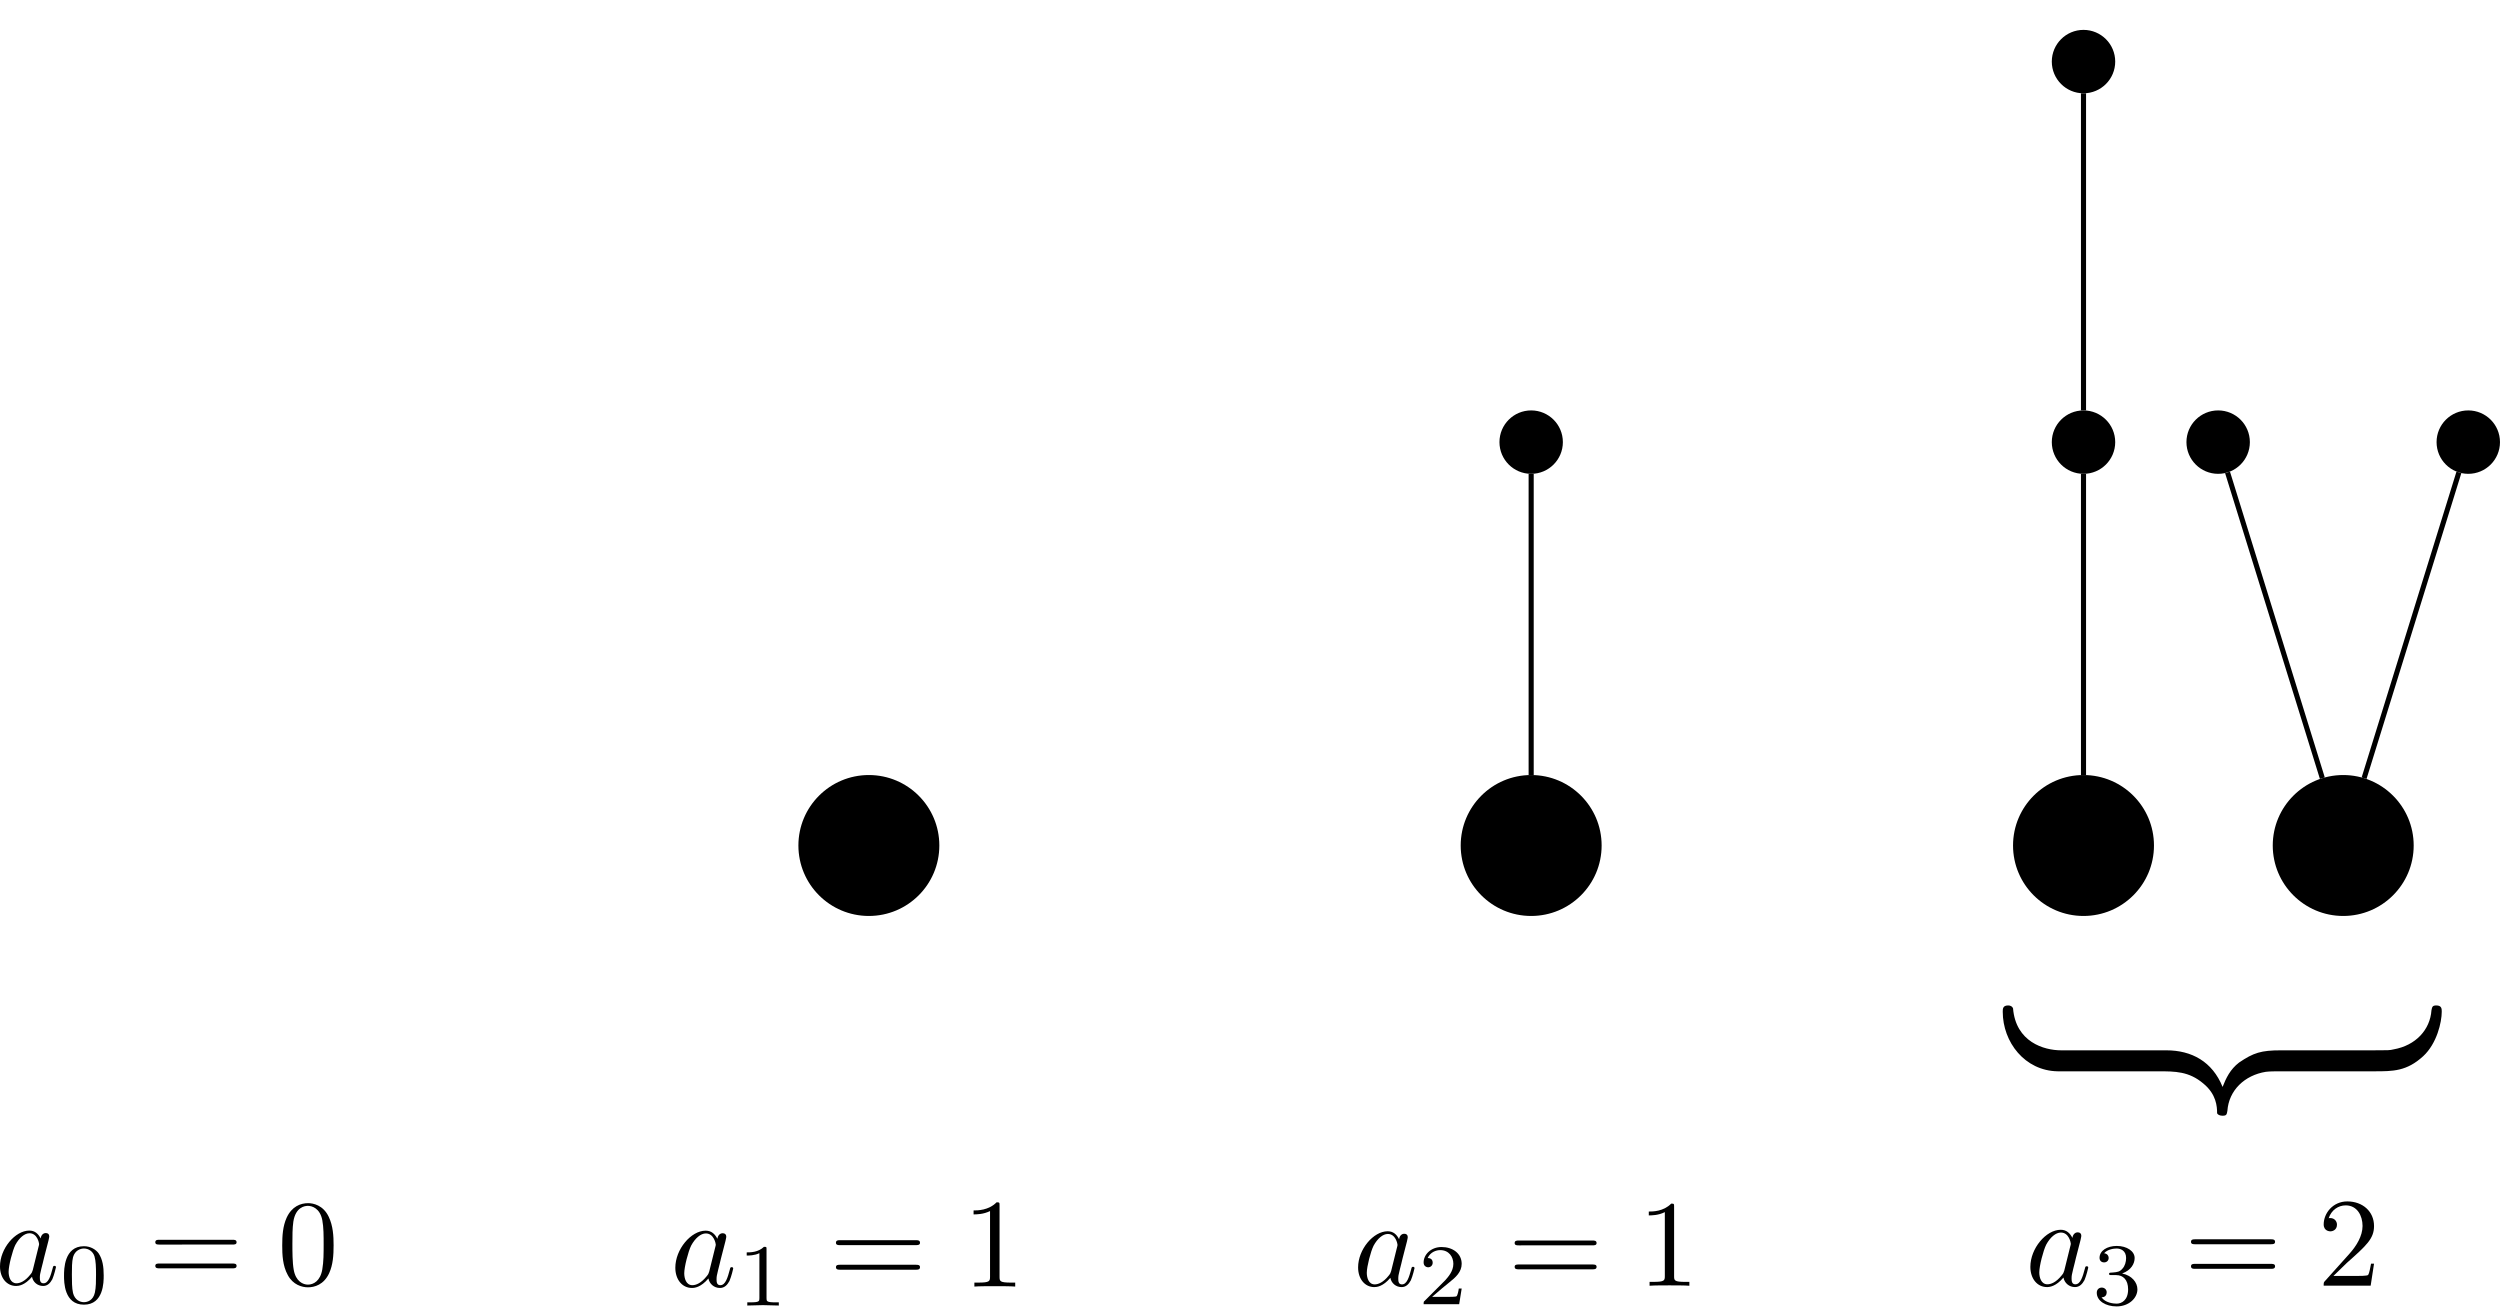
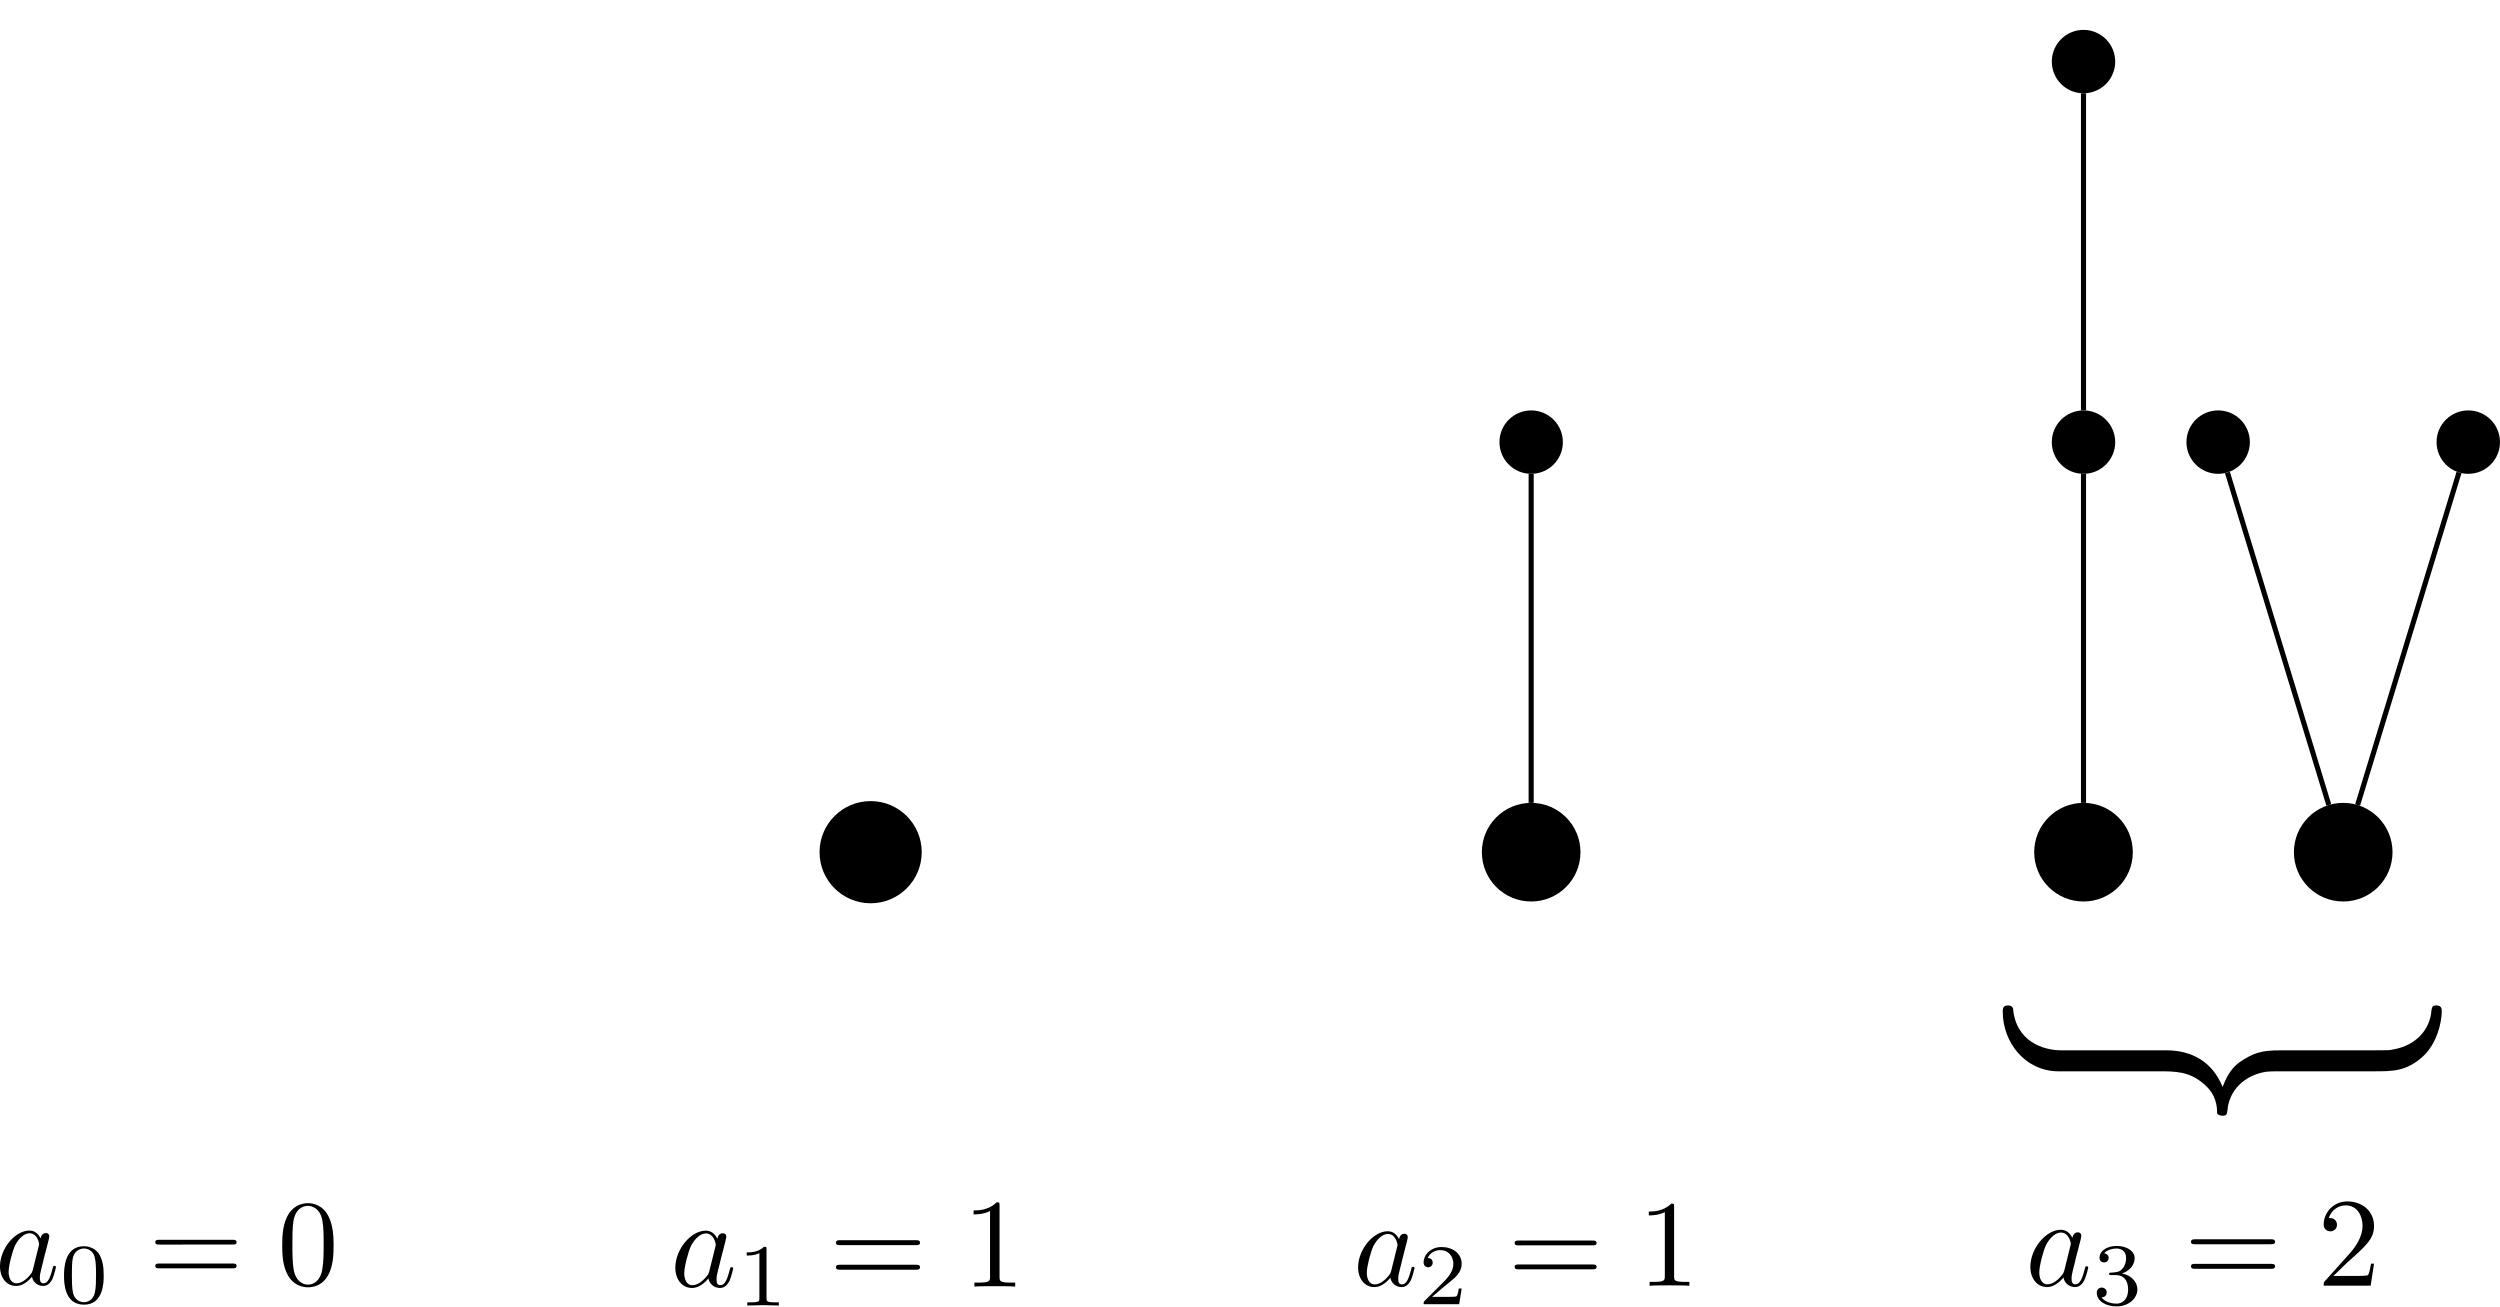
<svg xmlns="http://www.w3.org/2000/svg" xmlns:xlink="http://www.w3.org/1999/xlink" width="129.779mm" height="67.818mm" viewBox="0 0 129.779 67.818" version="1.1" id="svg5">
  <defs id="defs2">
    <marker style="overflow:visible" id="Arrow2Lend" refX="0" refY="0" orient="auto">
      <path transform="matrix(-1.1,0,0,-1.1,-1.1,0)" d="M 8.719,4.034 -2.207,0.016 8.719,-4.002 c -1.745,2.372 -1.735,5.617 -6e-7,8.035 z" style="fill:context-stroke;fill-rule:evenodd;stroke-width:0.625;stroke-linejoin:round" id="path9323" />
    </marker>
    <marker style="overflow:visible" id="Arrow1Lend" refX="0" refY="0" orient="auto">
      <path transform="matrix(-0.8,0,0,-0.8,-10,0)" style="fill:context-stroke;fill-rule:evenodd;stroke:context-stroke;stroke-width:1pt" d="M 0,0 5,-5 -12.5,0 5,5 Z" id="path9305" />
    </marker>
    <g id="g5149">
      <symbol overflow="visible" id="symbol6540">
        <path style="stroke:none" d="" id="path1907" />
      </symbol>
      <symbol overflow="visible" id="symbol3544">
        <path style="stroke:none" d="m 4.578,-3.188 c 0,-0.797 -0.047,-1.594 -0.391,-2.328 -0.453,-0.969 -1.281,-1.125 -1.688,-1.125 -0.609,0 -1.328,0.266 -1.75,1.188 -0.312,0.688 -0.359,1.469 -0.359,2.266 0,0.75 0.031,1.641 0.453,2.406 0.422,0.797 1.156,1 1.641,1 0.531,0 1.297,-0.203 1.734,-1.156 0.312,-0.688 0.359,-1.469 0.359,-2.25 z M 2.484,0 C 2.094,0 1.5,-0.25 1.328,-1.203 1.219,-1.797 1.219,-2.719 1.219,-3.312 c 0,-0.641 0,-1.297 0.078,-1.828 0.188,-1.188 0.938,-1.281 1.188,-1.281 0.328,0 0.984,0.188 1.172,1.172 0.109,0.562 0.109,1.312 0.109,1.938 0,0.75 0,1.422 -0.109,2.062 C 3.5,-0.297 2.938,0 2.484,0 Z m 0,0" id="path9200" />
      </symbol>
    </g>
    <g id="g9741">
      <symbol overflow="visible" id="symbol8519">
        <path style="stroke:none" d="" id="path7427" />
      </symbol>
      <symbol overflow="visible" id="symbol727">
        <path style="stroke:none" d="m 2.938,-6.375 c 0,-0.25 0,-0.266 -0.234,-0.266 C 2.078,-6 1.203,-6 0.891,-6 v 0.312 c 0.203,0 0.781,0 1.297,-0.266 v 5.172 c 0,0.359 -0.031,0.469 -0.922,0.469 h -0.312 V 0 c 0.344,-0.031 1.203,-0.031 1.609,-0.031 0.391,0 1.266,0 1.609,0.031 v -0.312 h -0.312 c -0.906,0 -0.922,-0.109 -0.922,-0.469 z m 0,0" id="path8735" />
      </symbol>
    </g>
    <g id="g3063">
      <symbol overflow="visible" id="symbol8341">
        <path style="stroke:none" d="" id="path5880" />
      </symbol>
      <symbol overflow="visible" id="symbol9887">
        <path style="stroke:none" d="m 1.266,-0.766 1.062,-1.031 c 1.547,-1.375 2.141,-1.906 2.141,-2.906 0,-1.141 -0.891,-1.938 -2.109,-1.938 -1.125,0 -1.859,0.922 -1.859,1.812 0,0.547 0.5,0.547 0.531,0.547 0.172,0 0.516,-0.109 0.516,-0.531 0,-0.25 -0.188,-0.516 -0.531,-0.516 -0.078,0 -0.094,0 -0.125,0.016 0.219,-0.656 0.766,-1.016 1.344,-1.016 0.906,0 1.328,0.812 1.328,1.625 C 3.562,-3.906 3.078,-3.125 2.516,-2.5 l -1.906,2.125 C 0.5,-0.266 0.5,-0.234 0.5,0 H 4.203 L 4.469,-1.734 H 4.234 C 4.172,-1.438 4.109,-1 4,-0.844 3.938,-0.766 3.281,-0.766 3.062,-0.766 Z m 0,0" id="path2160" />
      </symbol>
    </g>
    <g id="g4258">
      <symbol overflow="visible" id="symbol3120">
        <path style="stroke:none" d="" id="path5027" />
      </symbol>
      <symbol overflow="visible" id="symbol4542">
        <path style="stroke:none" d="m 2.891,-3.516 c 0.812,-0.266 1.391,-0.953 1.391,-1.75 0,-0.812 -0.875,-1.375 -1.828,-1.375 -1,0 -1.766,0.594 -1.766,1.359 0,0.328 0.219,0.516 0.516,0.516 0.297,0 0.5,-0.219 0.5,-0.516 0,-0.484 -0.469,-0.484 -0.609,-0.484 0.297,-0.5 0.953,-0.625 1.312,-0.625 0.422,0 0.969,0.219 0.969,1.109 0,0.125 -0.031,0.703 -0.281,1.141 C 2.797,-3.656 2.453,-3.625 2.203,-3.625 2.125,-3.609 1.891,-3.594 1.812,-3.594 c -0.078,0.016 -0.141,0.031 -0.141,0.125 0,0.109 0.062,0.109 0.234,0.109 h 0.438 c 0.812,0 1.188,0.672 1.188,1.656 0,1.359 -0.688,1.641 -1.125,1.641 -0.438,0 -1.188,-0.172 -1.531,-0.75 0.344,0.047 0.656,-0.172 0.656,-0.547 0,-0.359 -0.266,-0.562 -0.547,-0.562 -0.25,0 -0.562,0.141 -0.562,0.578 0,0.906 0.922,1.562 2.016,1.562 1.219,0 2.125,-0.906 2.125,-1.922 0,-0.812 -0.641,-1.594 -1.672,-1.812 z m 0,0" id="path2721" />
      </symbol>
    </g>
    <g id="g2813">
      <symbol overflow="visible" id="symbol3616">
        <path style="stroke:none" d="" id="path3284" />
      </symbol>
      <symbol overflow="visible" id="symbol6794">
        <path style="stroke:none" d="m 2.156,1.172 c 0,0.391 -0.266,1.031 -1.344,1.094 C 0.75,2.281 0.719,2.328 0.719,2.375 0.719,2.5 0.828,2.5 0.922,2.5 1.891,2.5 2.812,2 2.828,1.25 v -2.281 c 0,-0.391 0,-0.703 0.391,-1.031 C 3.562,-2.359 3.953,-2.375 4.172,-2.375 4.219,-2.391 4.25,-2.438 4.25,-2.5 4.25,-2.594 4.203,-2.594 4.094,-2.609 3.438,-2.641 2.953,-3 2.844,-3.484 2.828,-3.594 2.828,-3.625 2.828,-3.984 v -1.969 c 0,-0.422 0,-0.734 -0.484,-1.109 C 1.938,-7.375 1.25,-7.484 0.922,-7.484 c -0.094,0 -0.203,0 -0.203,0.125 0,0.094 0.062,0.094 0.156,0.109 0.625,0.031 1.125,0.359 1.25,0.859 0.031,0.094 0.031,0.109 0.031,0.469 v 2.094 c 0,0.453 0.078,0.625 0.391,0.953 0.219,0.203 0.5,0.297 0.781,0.375 -0.812,0.234 -1.172,0.703 -1.172,1.281 z m 0,0" id="path8523" />
      </symbol>
    </g>
    <g id="g5608">
      <symbol overflow="visible" id="symbol1263">
        <path style="stroke:none" d="" id="path6960" />
      </symbol>
      <symbol overflow="visible" id="symbol9726">
        <path style="stroke:none" d="M 3.719,-3.766 C 3.531,-4.141 3.25,-4.406 2.797,-4.406 c -1.156,0 -2.391,1.469 -2.391,2.922 0,0.938 0.547,1.594 1.312,1.594 0.203,0 0.703,-0.047 1.297,-0.75 0.078,0.422 0.438,0.75 0.906,0.75 0.359,0 0.578,-0.234 0.75,-0.547 0.156,-0.359 0.297,-0.969 0.297,-0.984 0,-0.109 -0.094,-0.109 -0.125,-0.109 -0.094,0 -0.109,0.047 -0.141,0.188 -0.172,0.641 -0.344,1.234 -0.75,1.234 -0.281,0 -0.297,-0.266 -0.297,-0.453 0,-0.219 0.016,-0.312 0.125,-0.75 C 3.891,-1.719 3.906,-1.828 4,-2.203 L 4.359,-3.594 c 0.062,-0.281 0.062,-0.297 0.062,-0.344 0,-0.172 -0.109,-0.266 -0.281,-0.266 -0.25,0 -0.391,0.219 -0.422,0.438 z M 3.078,-1.188 C 3.016,-1 3.016,-0.984 2.875,-0.812 2.438,-0.266 2.031,-0.109 1.75,-0.109 c -0.5,0 -0.641,-0.547 -0.641,-0.938 0,-0.5 0.312,-1.719 0.547,-2.188 0.312,-0.578 0.75,-0.953 1.156,-0.953 0.641,0 0.781,0.812 0.781,0.875 0,0.062 -0.016,0.125 -0.031,0.172 z m 0,0" id="path9116" />
      </symbol>
      <symbol overflow="visible" id="symbol9519">
        <path style="stroke:none" d="" id="path2402" />
      </symbol>
      <symbol overflow="visible" id="symbol5699">
        <path style="stroke:none" d="M 3.594,-2.219 C 3.594,-2.984 3.5,-3.547 3.188,-4.031 2.969,-4.344 2.531,-4.625 1.984,-4.625 c -1.625,0 -1.625,1.906 -1.625,2.406 0,0.5 0,2.359 1.625,2.359 1.609,0 1.609,-1.859 1.609,-2.359 z M 1.984,-0.062 c -0.328,0 -0.75,-0.188 -0.891,-0.75 C 1,-1.219 1,-1.797 1,-2.312 1,-2.828 1,-3.359 1.094,-3.734 1.25,-4.281 1.688,-4.438 1.984,-4.438 c 0.375,0 0.734,0.234 0.859,0.641 0.109,0.375 0.125,0.875 0.125,1.484 0,0.516 0,1.031 -0.094,1.469 -0.141,0.641 -0.609,0.781 -0.891,0.781 z m 0,0" id="path1845" />
      </symbol>
      <symbol overflow="visible" id="symbol1886">
        <path style="stroke:none" d="" id="path232" />
      </symbol>
      <symbol overflow="visible" id="symbol7855">
        <path style="stroke:none" d="m 6.844,-3.266 c 0.156,0 0.344,0 0.344,-0.188 C 7.188,-3.656 7,-3.656 6.859,-3.656 h -5.969 c -0.141,0 -0.328,0 -0.328,0.203 0,0.188 0.188,0.188 0.328,0.188 z m 0.016,1.938 c 0.141,0 0.328,0 0.328,-0.203 0,-0.188 -0.188,-0.188 -0.344,-0.188 H 0.891 c -0.141,0 -0.328,0 -0.328,0.188 0,0.203 0.188,0.203 0.328,0.203 z m 0,0" id="path2842" />
      </symbol>
      <symbol overflow="visible" id="symbol3226">
        <path style="stroke:none" d="m 4.578,-3.188 c 0,-0.797 -0.047,-1.594 -0.391,-2.328 -0.453,-0.969 -1.281,-1.125 -1.688,-1.125 -0.609,0 -1.328,0.266 -1.75,1.188 -0.312,0.688 -0.359,1.469 -0.359,2.266 0,0.75 0.031,1.641 0.453,2.406 0.422,0.797 1.156,1 1.641,1 0.531,0 1.297,-0.203 1.734,-1.156 0.312,-0.688 0.359,-1.469 0.359,-2.25 z M 2.484,0 C 2.094,0 1.5,-0.25 1.328,-1.203 1.219,-1.797 1.219,-2.719 1.219,-3.312 c 0,-0.641 0,-1.297 0.078,-1.828 0.188,-1.188 0.938,-1.281 1.188,-1.281 0.328,0 0.984,0.188 1.172,1.172 0.109,0.562 0.109,1.312 0.109,1.938 0,0.75 0,1.422 -0.109,2.062 C 3.5,-0.297 2.938,0 2.484,0 Z m 0,0" id="path6259" />
      </symbol>
    </g>
    <g id="g8720">
      <symbol overflow="visible" id="symbol8076">
        <path style="stroke:none" d="" id="path1165" />
      </symbol>
      <symbol overflow="visible" id="symbol9576">
        <path style="stroke:none" d="M 3.719,-3.766 C 3.531,-4.141 3.25,-4.406 2.797,-4.406 c -1.156,0 -2.391,1.469 -2.391,2.922 0,0.938 0.547,1.594 1.312,1.594 0.203,0 0.703,-0.047 1.297,-0.75 0.078,0.422 0.438,0.75 0.906,0.75 0.359,0 0.578,-0.234 0.75,-0.547 0.156,-0.359 0.297,-0.969 0.297,-0.984 0,-0.109 -0.094,-0.109 -0.125,-0.109 -0.094,0 -0.109,0.047 -0.141,0.188 -0.172,0.641 -0.344,1.234 -0.75,1.234 -0.281,0 -0.297,-0.266 -0.297,-0.453 0,-0.219 0.016,-0.312 0.125,-0.75 C 3.891,-1.719 3.906,-1.828 4,-2.203 L 4.359,-3.594 c 0.062,-0.281 0.062,-0.297 0.062,-0.344 0,-0.172 -0.109,-0.266 -0.281,-0.266 -0.25,0 -0.391,0.219 -0.422,0.438 z M 3.078,-1.188 C 3.016,-1 3.016,-0.984 2.875,-0.812 2.438,-0.266 2.031,-0.109 1.75,-0.109 c -0.5,0 -0.641,-0.547 -0.641,-0.938 0,-0.5 0.312,-1.719 0.547,-2.188 0.312,-0.578 0.75,-0.953 1.156,-0.953 0.641,0 0.781,0.812 0.781,0.875 0,0.062 -0.016,0.125 -0.031,0.172 z m 0,0" id="path6256" />
      </symbol>
      <symbol overflow="visible" id="symbol8223">
        <path style="stroke:none" d="" id="path4733" />
      </symbol>
      <symbol overflow="visible" id="symbol5611">
        <path style="stroke:none" d="m 2.328,-4.438 c 0,-0.188 0,-0.188 -0.203,-0.188 -0.453,0.438 -1.078,0.438 -1.359,0.438 v 0.25 c 0.156,0 0.625,0 1,-0.188 v 3.547 c 0,0.234 0,0.328 -0.688,0.328 H 0.812 V 0 c 0.125,0 0.984,-0.031 1.234,-0.031 0.219,0 1.094,0.031 1.25,0.031 V -0.25 H 3.031 c -0.703,0 -0.703,-0.094 -0.703,-0.328 z m 0,0" id="path723" />
      </symbol>
      <symbol overflow="visible" id="symbol9170">
        <path style="stroke:none" d="" id="path3837" />
      </symbol>
      <symbol overflow="visible" id="symbol2687">
        <path style="stroke:none" d="m 6.844,-3.266 c 0.156,0 0.344,0 0.344,-0.188 C 7.188,-3.656 7,-3.656 6.859,-3.656 h -5.969 c -0.141,0 -0.328,0 -0.328,0.203 0,0.188 0.188,0.188 0.328,0.188 z m 0.016,1.938 c 0.141,0 0.328,0 0.328,-0.203 0,-0.188 -0.188,-0.188 -0.344,-0.188 H 0.891 c -0.141,0 -0.328,0 -0.328,0.188 0,0.203 0.188,0.203 0.328,0.203 z m 0,0" id="path5071" />
      </symbol>
      <symbol overflow="visible" id="symbol7920">
        <path style="stroke:none" d="m 2.938,-6.375 c 0,-0.25 0,-0.266 -0.234,-0.266 C 2.078,-6 1.203,-6 0.891,-6 v 0.312 c 0.203,0 0.781,0 1.297,-0.266 v 5.172 c 0,0.359 -0.031,0.469 -0.922,0.469 h -0.312 V 0 c 0.344,-0.031 1.203,-0.031 1.609,-0.031 0.391,0 1.266,0 1.609,0.031 v -0.312 h -0.312 c -0.906,0 -0.922,-0.109 -0.922,-0.469 z m 0,0" id="path7552" />
      </symbol>
    </g>
    <g id="g758">
      <symbol overflow="visible" id="symbol1019">
        <path style="stroke:none" d="" id="path6642" />
      </symbol>
      <symbol overflow="visible" id="symbol7649">
        <path style="stroke:none" d="M 3.719,-3.766 C 3.531,-4.141 3.25,-4.406 2.797,-4.406 c -1.156,0 -2.391,1.469 -2.391,2.922 0,0.938 0.547,1.594 1.312,1.594 0.203,0 0.703,-0.047 1.297,-0.75 0.078,0.422 0.438,0.75 0.906,0.75 0.359,0 0.578,-0.234 0.75,-0.547 0.156,-0.359 0.297,-0.969 0.297,-0.984 0,-0.109 -0.094,-0.109 -0.125,-0.109 -0.094,0 -0.109,0.047 -0.141,0.188 -0.172,0.641 -0.344,1.234 -0.75,1.234 -0.281,0 -0.297,-0.266 -0.297,-0.453 0,-0.219 0.016,-0.312 0.125,-0.75 C 3.891,-1.719 3.906,-1.828 4,-2.203 L 4.359,-3.594 c 0.062,-0.281 0.062,-0.297 0.062,-0.344 0,-0.172 -0.109,-0.266 -0.281,-0.266 -0.25,0 -0.391,0.219 -0.422,0.438 z M 3.078,-1.188 C 3.016,-1 3.016,-0.984 2.875,-0.812 2.438,-0.266 2.031,-0.109 1.75,-0.109 c -0.5,0 -0.641,-0.547 -0.641,-0.938 0,-0.5 0.312,-1.719 0.547,-2.188 0.312,-0.578 0.75,-0.953 1.156,-0.953 0.641,0 0.781,0.812 0.781,0.875 0,0.062 -0.016,0.125 -0.031,0.172 z m 0,0" id="path7793" />
      </symbol>
      <symbol overflow="visible" id="symbol5317">
        <path style="stroke:none" d="" id="path1827" />
      </symbol>
      <symbol overflow="visible" id="symbol3547">
        <path style="stroke:none" d="M 3.516,-1.266 H 3.281 c -0.016,0.156 -0.094,0.562 -0.188,0.625 C 3.047,-0.594 2.516,-0.594 2.406,-0.594 H 1.125 c 0.734,-0.641 0.984,-0.844 1.391,-1.172 0.516,-0.406 1,-0.844 1,-1.5 0,-0.844 -0.734,-1.359 -1.625,-1.359 -0.859,0 -1.453,0.609 -1.453,1.25 0,0.344 0.297,0.391 0.375,0.391 0.156,0 0.359,-0.125 0.359,-0.375 0,-0.125 -0.047,-0.375 -0.406,-0.375 C 0.984,-4.219 1.453,-4.375 1.781,-4.375 c 0.703,0 1.062,0.547 1.062,1.109 0,0.609 -0.438,1.078 -0.656,1.328 L 0.516,-0.266 C 0.438,-0.203 0.438,-0.188 0.438,0 h 2.875 z m 0,0" id="path8077" />
      </symbol>
      <symbol overflow="visible" id="symbol5598">
        <path style="stroke:none" d="" id="path1448" />
      </symbol>
      <symbol overflow="visible" id="symbol6781">
        <path style="stroke:none" d="m 6.844,-3.266 c 0.156,0 0.344,0 0.344,-0.188 C 7.188,-3.656 7,-3.656 6.859,-3.656 h -5.969 c -0.141,0 -0.328,0 -0.328,0.203 0,0.188 0.188,0.188 0.328,0.188 z m 0.016,1.938 c 0.141,0 0.328,0 0.328,-0.203 0,-0.188 -0.188,-0.188 -0.344,-0.188 H 0.891 c -0.141,0 -0.328,0 -0.328,0.188 0,0.203 0.188,0.203 0.328,0.203 z m 0,0" id="path7250" />
      </symbol>
      <symbol overflow="visible" id="symbol5372">
        <path style="stroke:none" d="m 2.938,-6.375 c 0,-0.25 0,-0.266 -0.234,-0.266 C 2.078,-6 1.203,-6 0.891,-6 v 0.312 c 0.203,0 0.781,0 1.297,-0.266 v 5.172 c 0,0.359 -0.031,0.469 -0.922,0.469 h -0.312 V 0 c 0.344,-0.031 1.203,-0.031 1.609,-0.031 0.391,0 1.266,0 1.609,0.031 v -0.312 h -0.312 c -0.906,0 -0.922,-0.109 -0.922,-0.469 z m 0,0" id="path7773" />
      </symbol>
    </g>
    <g id="g7514">
      <symbol overflow="visible" id="symbol2903">
        <path style="stroke:none" d="" id="path7130" />
      </symbol>
      <symbol overflow="visible" id="symbol3979">
        <path style="stroke:none" d="M 3.719,-3.766 C 3.531,-4.141 3.25,-4.406 2.797,-4.406 c -1.156,0 -2.391,1.469 -2.391,2.922 0,0.938 0.547,1.594 1.312,1.594 0.203,0 0.703,-0.047 1.297,-0.75 0.078,0.422 0.438,0.75 0.906,0.75 0.359,0 0.578,-0.234 0.75,-0.547 0.156,-0.359 0.297,-0.969 0.297,-0.984 0,-0.109 -0.094,-0.109 -0.125,-0.109 -0.094,0 -0.109,0.047 -0.141,0.188 -0.172,0.641 -0.344,1.234 -0.75,1.234 -0.281,0 -0.297,-0.266 -0.297,-0.453 0,-0.219 0.016,-0.312 0.125,-0.75 C 3.891,-1.719 3.906,-1.828 4,-2.203 L 4.359,-3.594 c 0.062,-0.281 0.062,-0.297 0.062,-0.344 0,-0.172 -0.109,-0.266 -0.281,-0.266 -0.25,0 -0.391,0.219 -0.422,0.438 z M 3.078,-1.188 C 3.016,-1 3.016,-0.984 2.875,-0.812 2.438,-0.266 2.031,-0.109 1.75,-0.109 c -0.5,0 -0.641,-0.547 -0.641,-0.938 0,-0.5 0.312,-1.719 0.547,-2.188 0.312,-0.578 0.75,-0.953 1.156,-0.953 0.641,0 0.781,0.812 0.781,0.875 0,0.062 -0.016,0.125 -0.031,0.172 z m 0,0" id="path3499" />
      </symbol>
      <symbol overflow="visible" id="symbol6314">
        <path style="stroke:none" d="" id="path9375" />
      </symbol>
      <symbol overflow="visible" id="symbol5">
        <path style="stroke:none" d="m 1.906,-2.328 c 0.547,0 0.938,0.375 0.938,1.125 0,0.859 -0.516,1.125 -0.906,1.125 -0.281,0 -0.906,-0.078 -1.188,-0.5 0.328,0 0.406,-0.234 0.406,-0.391 0,-0.219 -0.172,-0.375 -0.391,-0.375 -0.188,0 -0.391,0.125 -0.391,0.406 0,0.656 0.719,1.078 1.562,1.078 0.969,0 1.641,-0.656 1.641,-1.344 0,-0.547 -0.438,-1.094 -1.203,-1.25 0.719,-0.266 0.984,-0.781 0.984,-1.219 0,-0.547 -0.625,-0.953 -1.406,-0.953 -0.766,0 -1.359,0.375 -1.359,0.938 0,0.234 0.156,0.359 0.359,0.359 0.219,0 0.359,-0.156 0.359,-0.344 0,-0.203 -0.141,-0.359 -0.359,-0.375 0.25,-0.297 0.719,-0.375 0.984,-0.375 0.312,0 0.75,0.156 0.75,0.75 0,0.297 -0.094,0.625 -0.281,0.828 -0.219,0.266 -0.422,0.281 -0.766,0.312 -0.172,0.016 -0.188,0.016 -0.219,0.016 -0.016,0 -0.078,0.016 -0.078,0.094 0,0.094 0.062,0.094 0.188,0.094 z m 0,0" id="path9069" />
      </symbol>
      <symbol overflow="visible" id="symbol2374">
        <path style="stroke:none" d="" id="path4149" />
      </symbol>
      <symbol overflow="visible" id="symbol7255">
        <path style="stroke:none" d="m 6.844,-3.266 c 0.156,0 0.344,0 0.344,-0.188 C 7.188,-3.656 7,-3.656 6.859,-3.656 h -5.969 c -0.141,0 -0.328,0 -0.328,0.203 0,0.188 0.188,0.188 0.328,0.188 z m 0.016,1.938 c 0.141,0 0.328,0 0.328,-0.203 0,-0.188 -0.188,-0.188 -0.344,-0.188 H 0.891 c -0.141,0 -0.328,0 -0.328,0.188 0,0.203 0.188,0.203 0.328,0.203 z m 0,0" id="path6177" />
      </symbol>
      <symbol overflow="visible" id="symbol8286">
        <path style="stroke:none" d="m 1.266,-0.766 1.062,-1.031 c 1.547,-1.375 2.141,-1.906 2.141,-2.906 0,-1.141 -0.891,-1.938 -2.109,-1.938 -1.125,0 -1.859,0.922 -1.859,1.812 0,0.547 0.5,0.547 0.531,0.547 0.172,0 0.516,-0.109 0.516,-0.531 0,-0.25 -0.188,-0.516 -0.531,-0.516 -0.078,0 -0.094,0 -0.125,0.016 0.219,-0.656 0.766,-1.016 1.344,-1.016 0.906,0 1.328,0.812 1.328,1.625 C 3.562,-3.906 3.078,-3.125 2.516,-2.5 l -1.906,2.125 C 0.5,-0.266 0.5,-0.234 0.5,0 H 4.203 L 4.469,-1.734 H 4.234 C 4.172,-1.438 4.109,-1 4,-0.844 3.938,-0.766 3.281,-0.766 3.062,-0.766 Z m 0,0" id="path9497" />
      </symbol>
    </g>
    <g id="g8795">
      <symbol overflow="visible" id="symbol3425">
        <path style="stroke:none" d="" id="path63" />
      </symbol>
      <symbol overflow="visible" id="symbol3220">
        <path style="stroke:none" d="m 2.938,-6.375 c 0,-0.25 0,-0.266 -0.234,-0.266 C 2.078,-6 1.203,-6 0.891,-6 v 0.312 c 0.203,0 0.781,0 1.297,-0.266 v 5.172 c 0,0.359 -0.031,0.469 -0.922,0.469 h -0.312 V 0 c 0.344,-0.031 1.203,-0.031 1.609,-0.031 0.391,0 1.266,0 1.609,0.031 v -0.312 h -0.312 c -0.906,0 -0.922,-0.109 -0.922,-0.469 z m 0,0" id="path4982" />
      </symbol>
    </g>
    <g id="g2833">
      <symbol overflow="visible" id="symbol5334">
        <path style="stroke:none" d="" id="path8060" />
      </symbol>
      <symbol overflow="visible" id="symbol5022">
        <path style="stroke:none" d="m 1.266,-0.766 1.062,-1.031 c 1.547,-1.375 2.141,-1.906 2.141,-2.906 0,-1.141 -0.891,-1.938 -2.109,-1.938 -1.125,0 -1.859,0.922 -1.859,1.812 0,0.547 0.5,0.547 0.531,0.547 0.172,0 0.516,-0.109 0.516,-0.531 0,-0.25 -0.188,-0.516 -0.531,-0.516 -0.078,0 -0.094,0 -0.125,0.016 0.219,-0.656 0.766,-1.016 1.344,-1.016 0.906,0 1.328,0.812 1.328,1.625 C 3.562,-3.906 3.078,-3.125 2.516,-2.5 l -1.906,2.125 C 0.5,-0.266 0.5,-0.234 0.5,0 H 4.203 L 4.469,-1.734 H 4.234 C 4.172,-1.438 4.109,-1 4,-0.844 3.938,-0.766 3.281,-0.766 3.062,-0.766 Z m 0,0" id="path3851" />
      </symbol>
    </g>
    <g id="g3378">
      <symbol overflow="visible" id="symbol1124">
        <path style="stroke:none" d="" id="path7742" />
      </symbol>
      <symbol overflow="visible" id="symbol3071">
        <path style="stroke:none" d="m 2.891,-3.516 c 0.812,-0.266 1.391,-0.953 1.391,-1.75 0,-0.812 -0.875,-1.375 -1.828,-1.375 -1,0 -1.766,0.594 -1.766,1.359 0,0.328 0.219,0.516 0.516,0.516 0.297,0 0.5,-0.219 0.5,-0.516 0,-0.484 -0.469,-0.484 -0.609,-0.484 0.297,-0.5 0.953,-0.625 1.312,-0.625 0.422,0 0.969,0.219 0.969,1.109 0,0.125 -0.031,0.703 -0.281,1.141 C 2.797,-3.656 2.453,-3.625 2.203,-3.625 2.125,-3.609 1.891,-3.594 1.812,-3.594 c -0.078,0.016 -0.141,0.031 -0.141,0.125 0,0.109 0.062,0.109 0.234,0.109 h 0.438 c 0.812,0 1.188,0.672 1.188,1.656 0,1.359 -0.688,1.641 -1.125,1.641 -0.438,0 -1.188,-0.172 -1.531,-0.75 0.344,0.047 0.656,-0.172 0.656,-0.547 0,-0.359 -0.266,-0.562 -0.547,-0.562 -0.25,0 -0.562,0.141 -0.562,0.578 0,0.906 0.922,1.562 2.016,1.562 1.219,0 2.125,-0.906 2.125,-1.922 0,-0.812 -0.641,-1.594 -1.672,-1.812 z m 0,0" id="path1570" />
      </symbol>
    </g>
    <g id="g3781">
      <symbol overflow="visible" id="symbol3666">
        <path style="stroke:none" d="" id="path130" />
      </symbol>
      <symbol overflow="visible" id="symbol497">
        <path style="stroke:none" d="m 2.938,-1.641 v 0.859 c 0,0.359 -0.031,0.469 -0.766,0.469 H 1.969 V 0 C 2.375,-0.031 2.891,-0.031 3.312,-0.031 c 0.422,0 0.938,0 1.359,0.031 v -0.312 h -0.219 c -0.734,0 -0.75,-0.109 -0.75,-0.469 V -1.641 H 4.688 v -0.312 H 3.703 v -4.531 c 0,-0.203 0,-0.266 -0.172,-0.266 -0.078,0 -0.109,0 -0.188,0.125 l -3.062,4.672 v 0.312 z m 0.047,-0.312 H 0.562 l 2.422,-3.719 z m 0,0" id="path7810" />
      </symbol>
    </g>
    <g id="g8487">
      <symbol overflow="visible" id="symbol1611">
        <path style="stroke:none" d="" id="path1540" />
      </symbol>
      <symbol overflow="visible" id="symbol9862">
        <path style="stroke:none" d="m 4.469,-2 c 0,-1.188 -0.812,-2.188 -1.891,-2.188 -0.469,0 -0.906,0.156 -1.266,0.516 V -5.625 c 0.203,0.062 0.531,0.125 0.844,0.125 1.234,0 1.938,-0.906 1.938,-1.031 0,-0.062 -0.031,-0.109 -0.109,-0.109 0,0 -0.031,0 -0.078,0.031 C 3.703,-6.516 3.219,-6.312 2.547,-6.312 2.156,-6.312 1.688,-6.391 1.219,-6.594 1.141,-6.625 1.125,-6.625 1.109,-6.625 1,-6.625 1,-6.547 1,-6.391 V -3.438 c 0,0.172 0,0.25 0.141,0.25 0.078,0 0.094,-0.016 0.141,-0.078 C 1.391,-3.422 1.75,-3.969 2.562,-3.969 c 0.516,0 0.766,0.453 0.844,0.641 0.156,0.375 0.188,0.75 0.188,1.25 0,0.359 0,0.953 -0.25,1.375 C 3.109,-0.312 2.734,-0.062 2.281,-0.062 c -0.719,0 -1.297,-0.531 -1.469,-1.109 0.031,0 0.062,0.016 0.172,0.016 0.328,0 0.5,-0.25 0.5,-0.484 0,-0.25 -0.172,-0.5 -0.5,-0.5 C 0.844,-2.141 0.5,-2.062 0.5,-1.609 0.5,-0.75 1.188,0.219 2.297,0.219 3.453,0.219 4.469,-0.734 4.469,-2 Z m 0,0" id="path3089" />
      </symbol>
    </g>
    <g id="g4072">
      <symbol overflow="visible" id="symbol3280">
        <path style="stroke:none" d="" id="path6552" />
      </symbol>
      <symbol overflow="visible" id="symbol7956">
        <path style="stroke:none" d="m 1.312,-3.266 v -0.25 c 0,-2.516 1.234,-2.875 1.75,-2.875 0.234,0 0.656,0.062 0.875,0.406 -0.156,0 -0.547,0 -0.547,0.438 0,0.312 0.234,0.469 0.453,0.469 0.156,0 0.469,-0.094 0.469,-0.484 0,-0.594 -0.438,-1.078 -1.266,-1.078 -1.281,0 -2.625,1.281 -2.625,3.484 0,2.672 1.156,3.375 2.078,3.375 1.109,0 2.062,-0.938 2.062,-2.25 0,-1.266 -0.891,-2.219 -2,-2.219 -0.672,0 -1.047,0.5 -1.25,0.984 z M 2.5,-0.062 c -0.625,0 -0.922,-0.594 -0.984,-0.75 -0.188,-0.469 -0.188,-1.266 -0.188,-1.438 0,-0.781 0.328,-1.781 1.219,-1.781 0.172,0 0.625,0 0.938,0.625 0.172,0.359 0.172,0.875 0.172,1.359 0,0.484 0,0.984 -0.172,1.344 C 3.188,-0.109 2.734,-0.062 2.5,-0.062 Z m 0,0" id="path8089" />
      </symbol>
    </g>
    <g id="g631">
      <symbol overflow="visible" id="symbol9188">
        <path style="stroke:none" d="" id="path8471" />
      </symbol>
      <symbol overflow="visible" id="symbol3959">
        <path style="stroke:none" d="m 4.75,-6.078 c 0.078,-0.109 0.078,-0.125 0.078,-0.344 H 2.406 c -1.203,0 -1.234,-0.125 -1.266,-0.312 h -0.25 L 0.562,-4.688 h 0.25 c 0.031,-0.156 0.109,-0.781 0.25,-0.906 0.062,-0.062 0.844,-0.062 0.969,-0.062 h 2.062 C 3.984,-5.5 3.203,-4.406 2.984,-4.078 2.078,-2.734 1.75,-1.344 1.75,-0.328 c 0,0.094 0,0.547 0.469,0.547 0.453,0 0.453,-0.453 0.453,-0.547 V -0.844 c 0,-0.547 0.031,-1.094 0.109,-1.625 0.047,-0.234 0.172,-1.094 0.625,-1.703 z m 0,0" id="path592" />
      </symbol>
    </g>
  </defs>
  <g id="layer1" transform="translate(6.699186,-110.2777)">
-     <circle style="fill:#000000;fill-opacity:1;stroke-width:0.265" id="path846" cx="38.405" cy="154.169" r="3.658" />
-     <circle style="fill:#000000;fill-opacity:1;stroke-width:0.265" id="path846-8" cx="72.786" cy="154.169" r="3.658" />
+     <circle style="fill:#000000;fill-opacity:1;stroke-width:0.192" id="path846" cx="38.497" cy="154.516" r="2.652" />
+     <circle style="fill:#000000;fill-opacity:1;stroke-width:0.185" id="path846-8" cx="72.786" cy="154.516" r="2.56" />
    <circle style="fill:#000000;fill-opacity:1;stroke-width:0.119" id="path846-9-0" cx="72.786" cy="133.229" r="1.646" />
-     <path style="fill:none;fill-rule:evenodd;stroke:#000000;stroke-width:0.265px;stroke-linecap:butt;stroke-linejoin:miter;stroke-opacity:1" d="m 72.786,134.875 v 15.636" id="path1221" />
-     <circle style="fill:#000000;fill-opacity:1;stroke-width:0.265" id="path846-6" cx="101.459" cy="154.169" r="3.658" />
+     <path style="fill:none;fill-rule:evenodd;stroke:#000000;stroke-width:0.265px;stroke-linecap:butt;stroke-linejoin:miter;stroke-opacity:1" d="m 72.786,134.875 0,17.08" id="path1221" />
+     <circle style="fill:#000000;fill-opacity:1;stroke-width:0.185" id="path846-6" cx="101.459" cy="154.516" r="2.56" />
    <circle style="fill:#000000;fill-opacity:1;stroke-width:0.119" id="path846-9-0-2" cx="101.459" cy="133.229" r="1.646" />
    <circle style="fill:#000000;fill-opacity:1;stroke-width:0.119" id="path846-9-0-5" cx="101.459" cy="113.475" r="1.646" />
    <path style="fill:none;fill-rule:evenodd;stroke:#000000;stroke-width:0.265px;stroke-linecap:butt;stroke-linejoin:miter;stroke-opacity:1" d="M 101.459,131.583 V 115.121" id="path1217" />
-     <path style="fill:none;fill-rule:evenodd;stroke:#000000;stroke-width:0.265px;stroke-linecap:butt;stroke-linejoin:miter;stroke-opacity:1" d="m 101.459,134.875 v 15.636" id="path1219" />
-     <circle style="fill:#000000;fill-opacity:1;stroke-width:0.265" id="path846-9" cx="114.941" cy="154.169" r="3.658" />
+     <path style="fill:none;fill-rule:evenodd;stroke:#000000;stroke-width:0.265px;stroke-linecap:butt;stroke-linejoin:miter;stroke-opacity:1" d="m 101.459,134.875 v 17.08" id="path1219" />
+     <circle style="fill:#000000;fill-opacity:1;stroke-width:0.185" id="path846-9" cx="114.941" cy="154.516" r="2.56" />
    <circle style="fill:#000000;fill-opacity:1;stroke-width:0.119" id="path846-9-0-3" cx="108.449" cy="133.229" r="1.646" />
    <circle style="fill:#000000;fill-opacity:1;stroke-width:0.119" id="path846-9-0-1" cx="121.433" cy="133.229" r="1.646" />
-     <path style="fill:none;fill-rule:evenodd;stroke:#000000;stroke-width:0.265px;stroke-linecap:butt;stroke-linejoin:miter;stroke-opacity:1" d="m 108.936,134.801 4.922,15.874" id="path1213" />
-     <path style="fill:none;fill-rule:evenodd;stroke:#000000;stroke-width:0.265px;stroke-linecap:butt;stroke-linejoin:miter;stroke-opacity:1" d="m 120.946,134.801 -4.922,15.874" id="path1405" />
+     <path style="fill:none;fill-rule:evenodd;stroke:#000000;stroke-width:0.265px;stroke-linecap:butt;stroke-linejoin:miter;stroke-opacity:1" d="m 108.929,134.804 5.265,17.263" id="path1213" />
+     <path style="fill:none;fill-rule:evenodd;stroke:#000000;stroke-width:0.265px;stroke-linecap:butt;stroke-linejoin:miter;stroke-opacity:1" d="m 120.953,134.804 -5.265,17.263" id="path1405" />
    <g transform="matrix(0,1.621474,-2.282571,0,290.0594,12.25154)" id="g2141">
      <g id="g7524">
        <g style="fill:#000000;fill-opacity:1" id="g4280">
          <use xlink:href="#symbol6794" x="91.925" y="81.963" id="use7186" width="100%" height="100%" />
        </g>
      </g>
    </g>
    <g transform="matrix(0.6368375,0,0,0.6368375,-65.49919,124.7675)" id="g2516">
      <g id="g287">
        <g style="fill:#000000;fill-opacity:1" id="g1279">
          <use xlink:href="#symbol9726" x="91.925" y="81.963" id="use8606" width="100%" height="100%" />
        </g>
        <g style="fill:#000000;fill-opacity:1" id="g3145">
          <use xlink:href="#symbol5699" x="97.191" y="83.457" id="use353" width="100%" height="100%" />
        </g>
        <g style="fill:#000000;fill-opacity:1" id="g8280">
          <use xlink:href="#symbol7855" x="104.428" y="81.963" id="use6499" width="100%" height="100%" />
        </g>
        <g style="fill:#000000;fill-opacity:1" id="g9833">
          <use xlink:href="#symbol3226" x="114.947" y="81.963" id="use2606" width="100%" height="100%" />
        </g>
      </g>
    </g>
    <g transform="matrix(0.6586388,0,0,0.6586388,-17.45828,122.8986)" id="g2739">
      <g id="g2252" transform="translate(-22.76863,0.2776663)">
        <g style="fill:#000000;fill-opacity:1" id="g9239">
          <use xlink:href="#symbol9576" x="91.925" y="81.963" id="use3195" width="100%" height="100%" />
        </g>
        <g style="fill:#000000;fill-opacity:1" id="g3021">
          <use xlink:href="#symbol5611" x="97.191" y="83.457" id="use7985" width="100%" height="100%" />
        </g>
        <g style="fill:#000000;fill-opacity:1" id="g5240">
          <use xlink:href="#symbol2687" x="104.428" y="81.963" id="use6185" width="100%" height="100%" />
        </g>
        <g style="fill:#000000;fill-opacity:1" id="g481">
          <use xlink:href="#symbol7920" x="114.947" y="81.963" id="use2926" width="100%" height="100%" />
        </g>
      </g>
    </g>
    <g transform="matrix(0.641943,0,0,0.641943,4.53075,124.407)" id="g3012">
      <g id="g1382">
        <g style="fill:#000000;fill-opacity:1" id="g9948">
          <use xlink:href="#symbol7649" x="91.925" y="81.963" id="use9775" width="100%" height="100%" />
        </g>
        <g style="fill:#000000;fill-opacity:1" id="g7819">
          <use xlink:href="#symbol3547" x="97.191" y="83.457" id="use7437" width="100%" height="100%" />
        </g>
        <g style="fill:#000000;fill-opacity:1" id="g5915">
          <use xlink:href="#symbol6781" x="104.428" y="81.963" id="use6249" width="100%" height="100%" />
        </g>
        <g style="fill:#000000;fill-opacity:1" id="g4899">
          <use xlink:href="#symbol5372" x="114.947" y="81.963" id="use4201" width="100%" height="100%" />
        </g>
      </g>
    </g>
    <g transform="matrix(0.6586952,0,0,0.6586952,37.88204,123.0307)" id="g3335">
      <g id="g1295">
        <g style="fill:#000000;fill-opacity:1" id="g7494">
          <use xlink:href="#symbol3979" x="91.925" y="81.963" id="use694" width="100%" height="100%" />
        </g>
        <g style="fill:#000000;fill-opacity:1" id="g3110">
          <use xlink:href="#symbol5" x="97.191" y="83.457" id="use71" width="100%" height="100%" />
        </g>
        <g style="fill:#000000;fill-opacity:1" id="g888">
          <use xlink:href="#symbol7255" x="104.428" y="81.963" id="use2149" width="100%" height="100%" />
        </g>
        <g style="fill:#000000;fill-opacity:1" id="g3252">
          <use xlink:href="#symbol8286" x="114.947" y="81.963" id="use6290" width="100%" height="100%" />
        </g>
      </g>
    </g>
  </g>
</svg>
